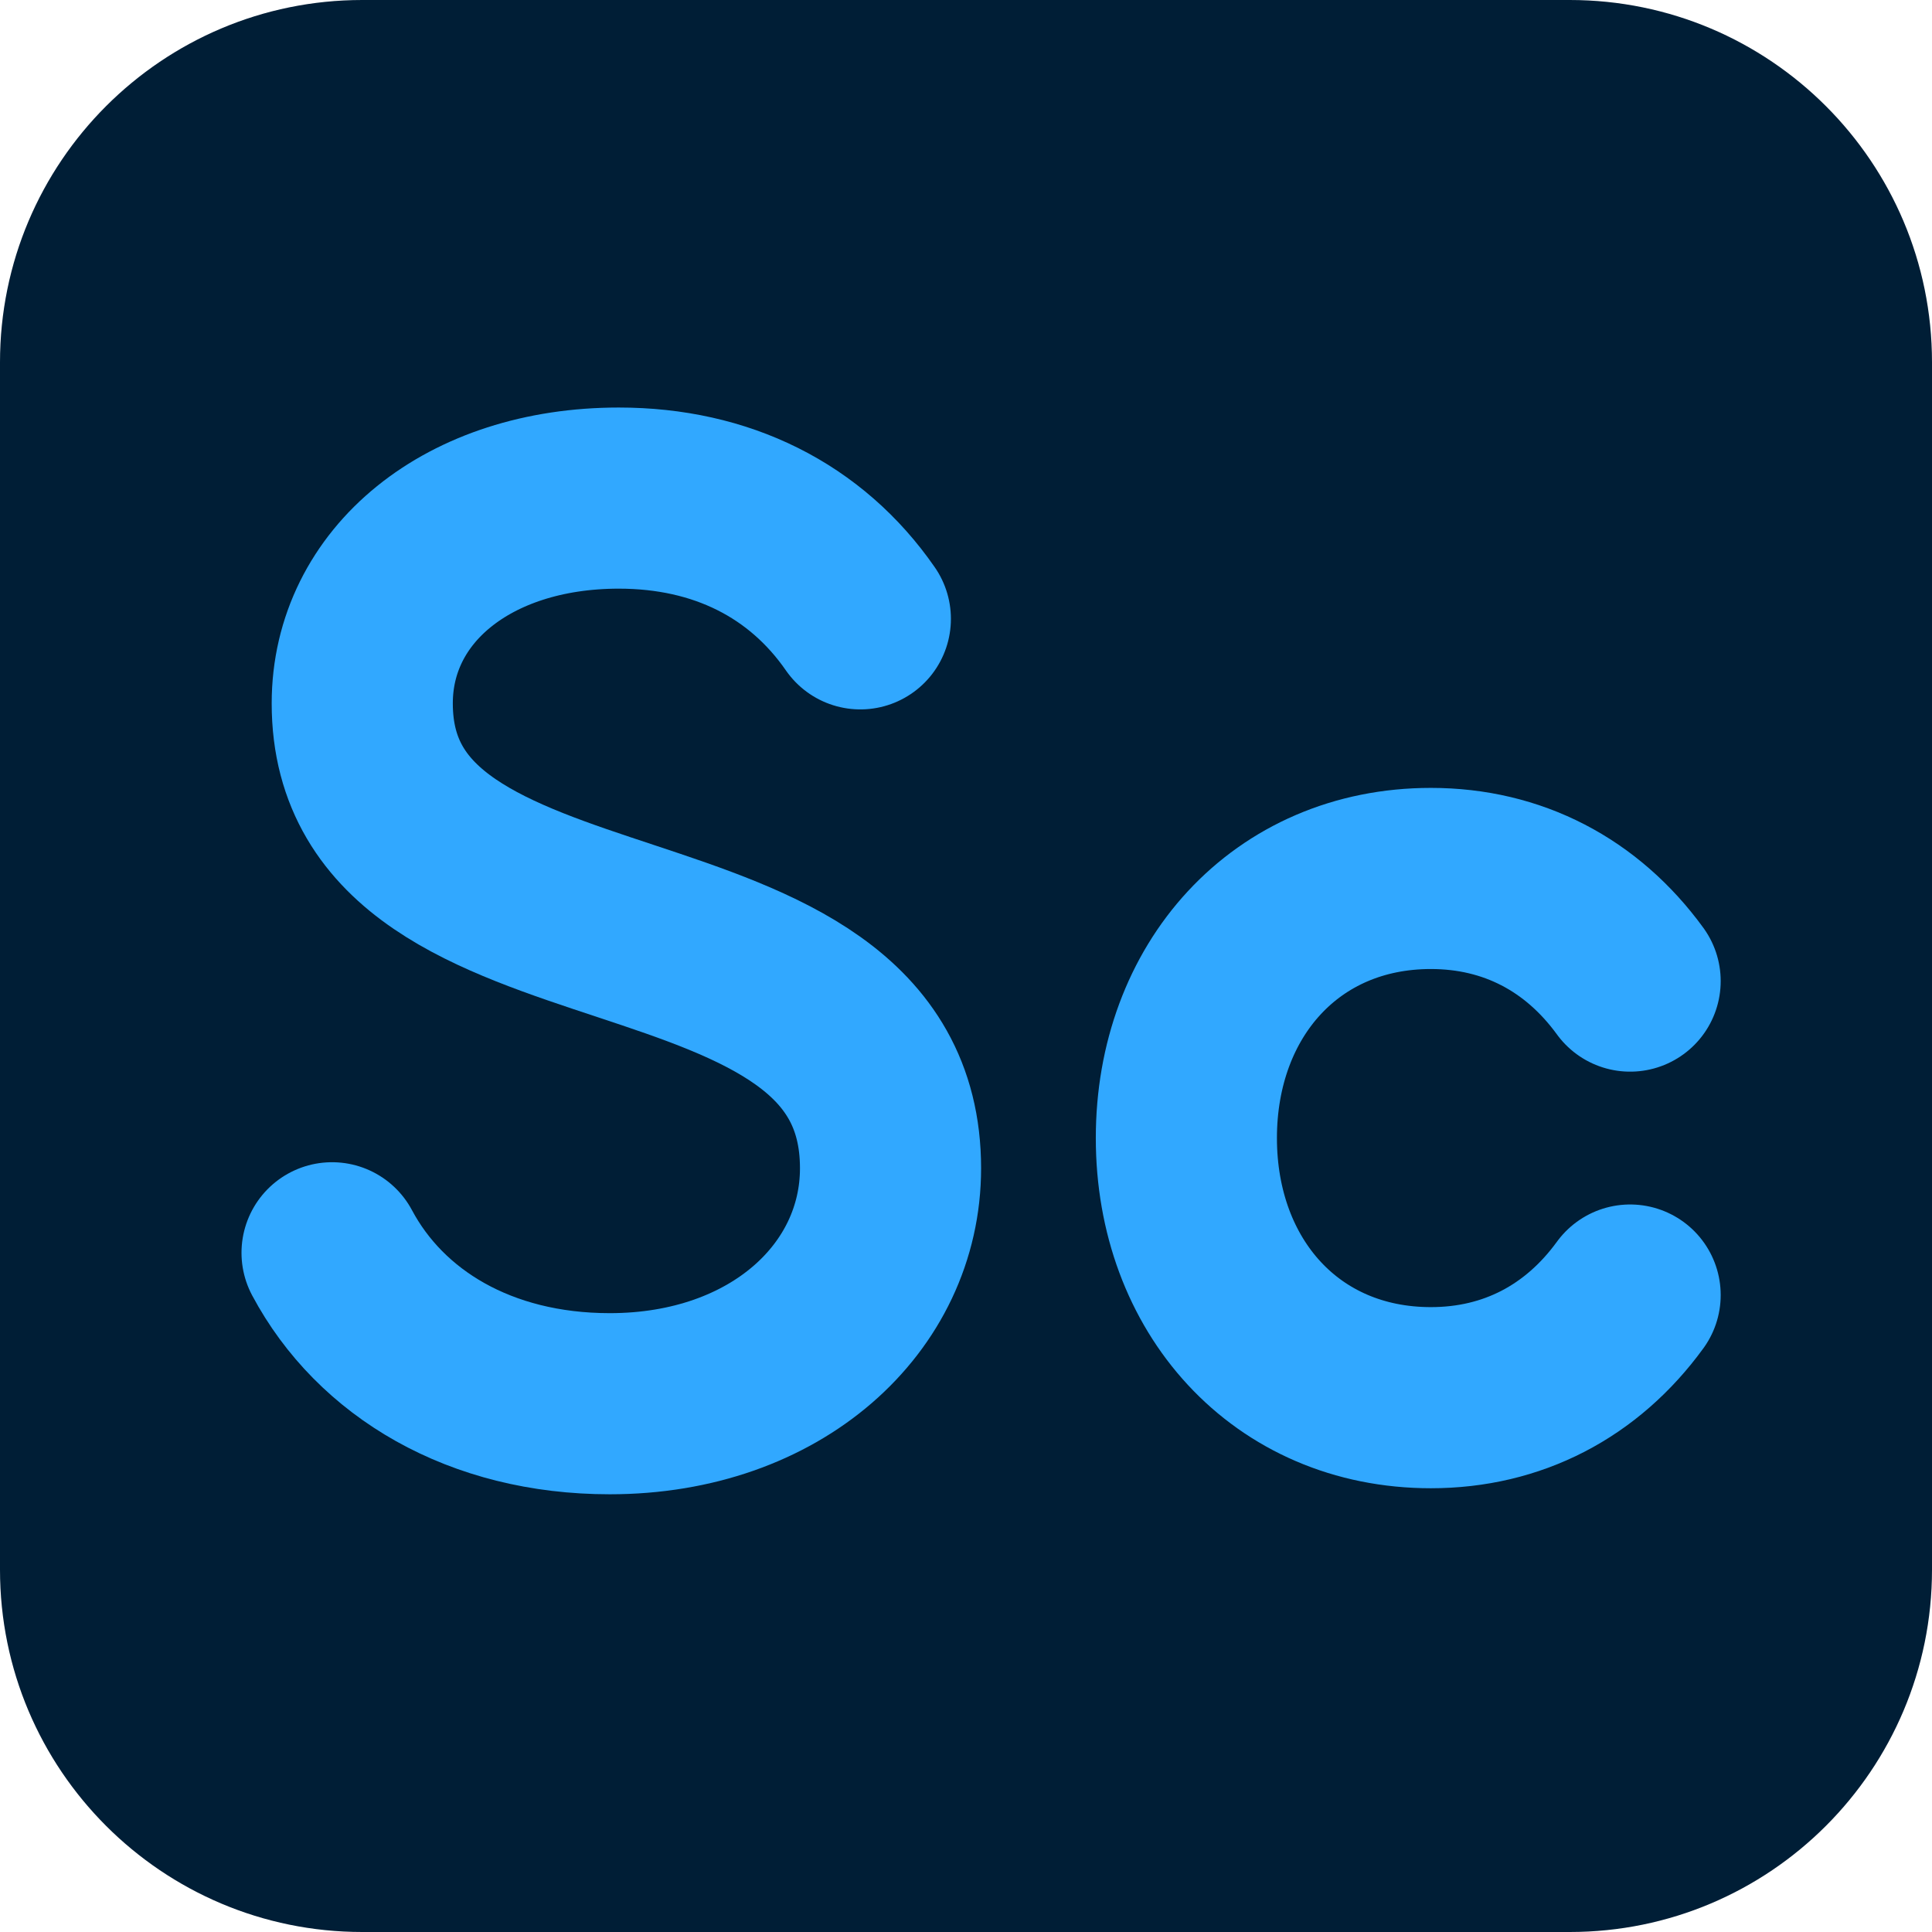
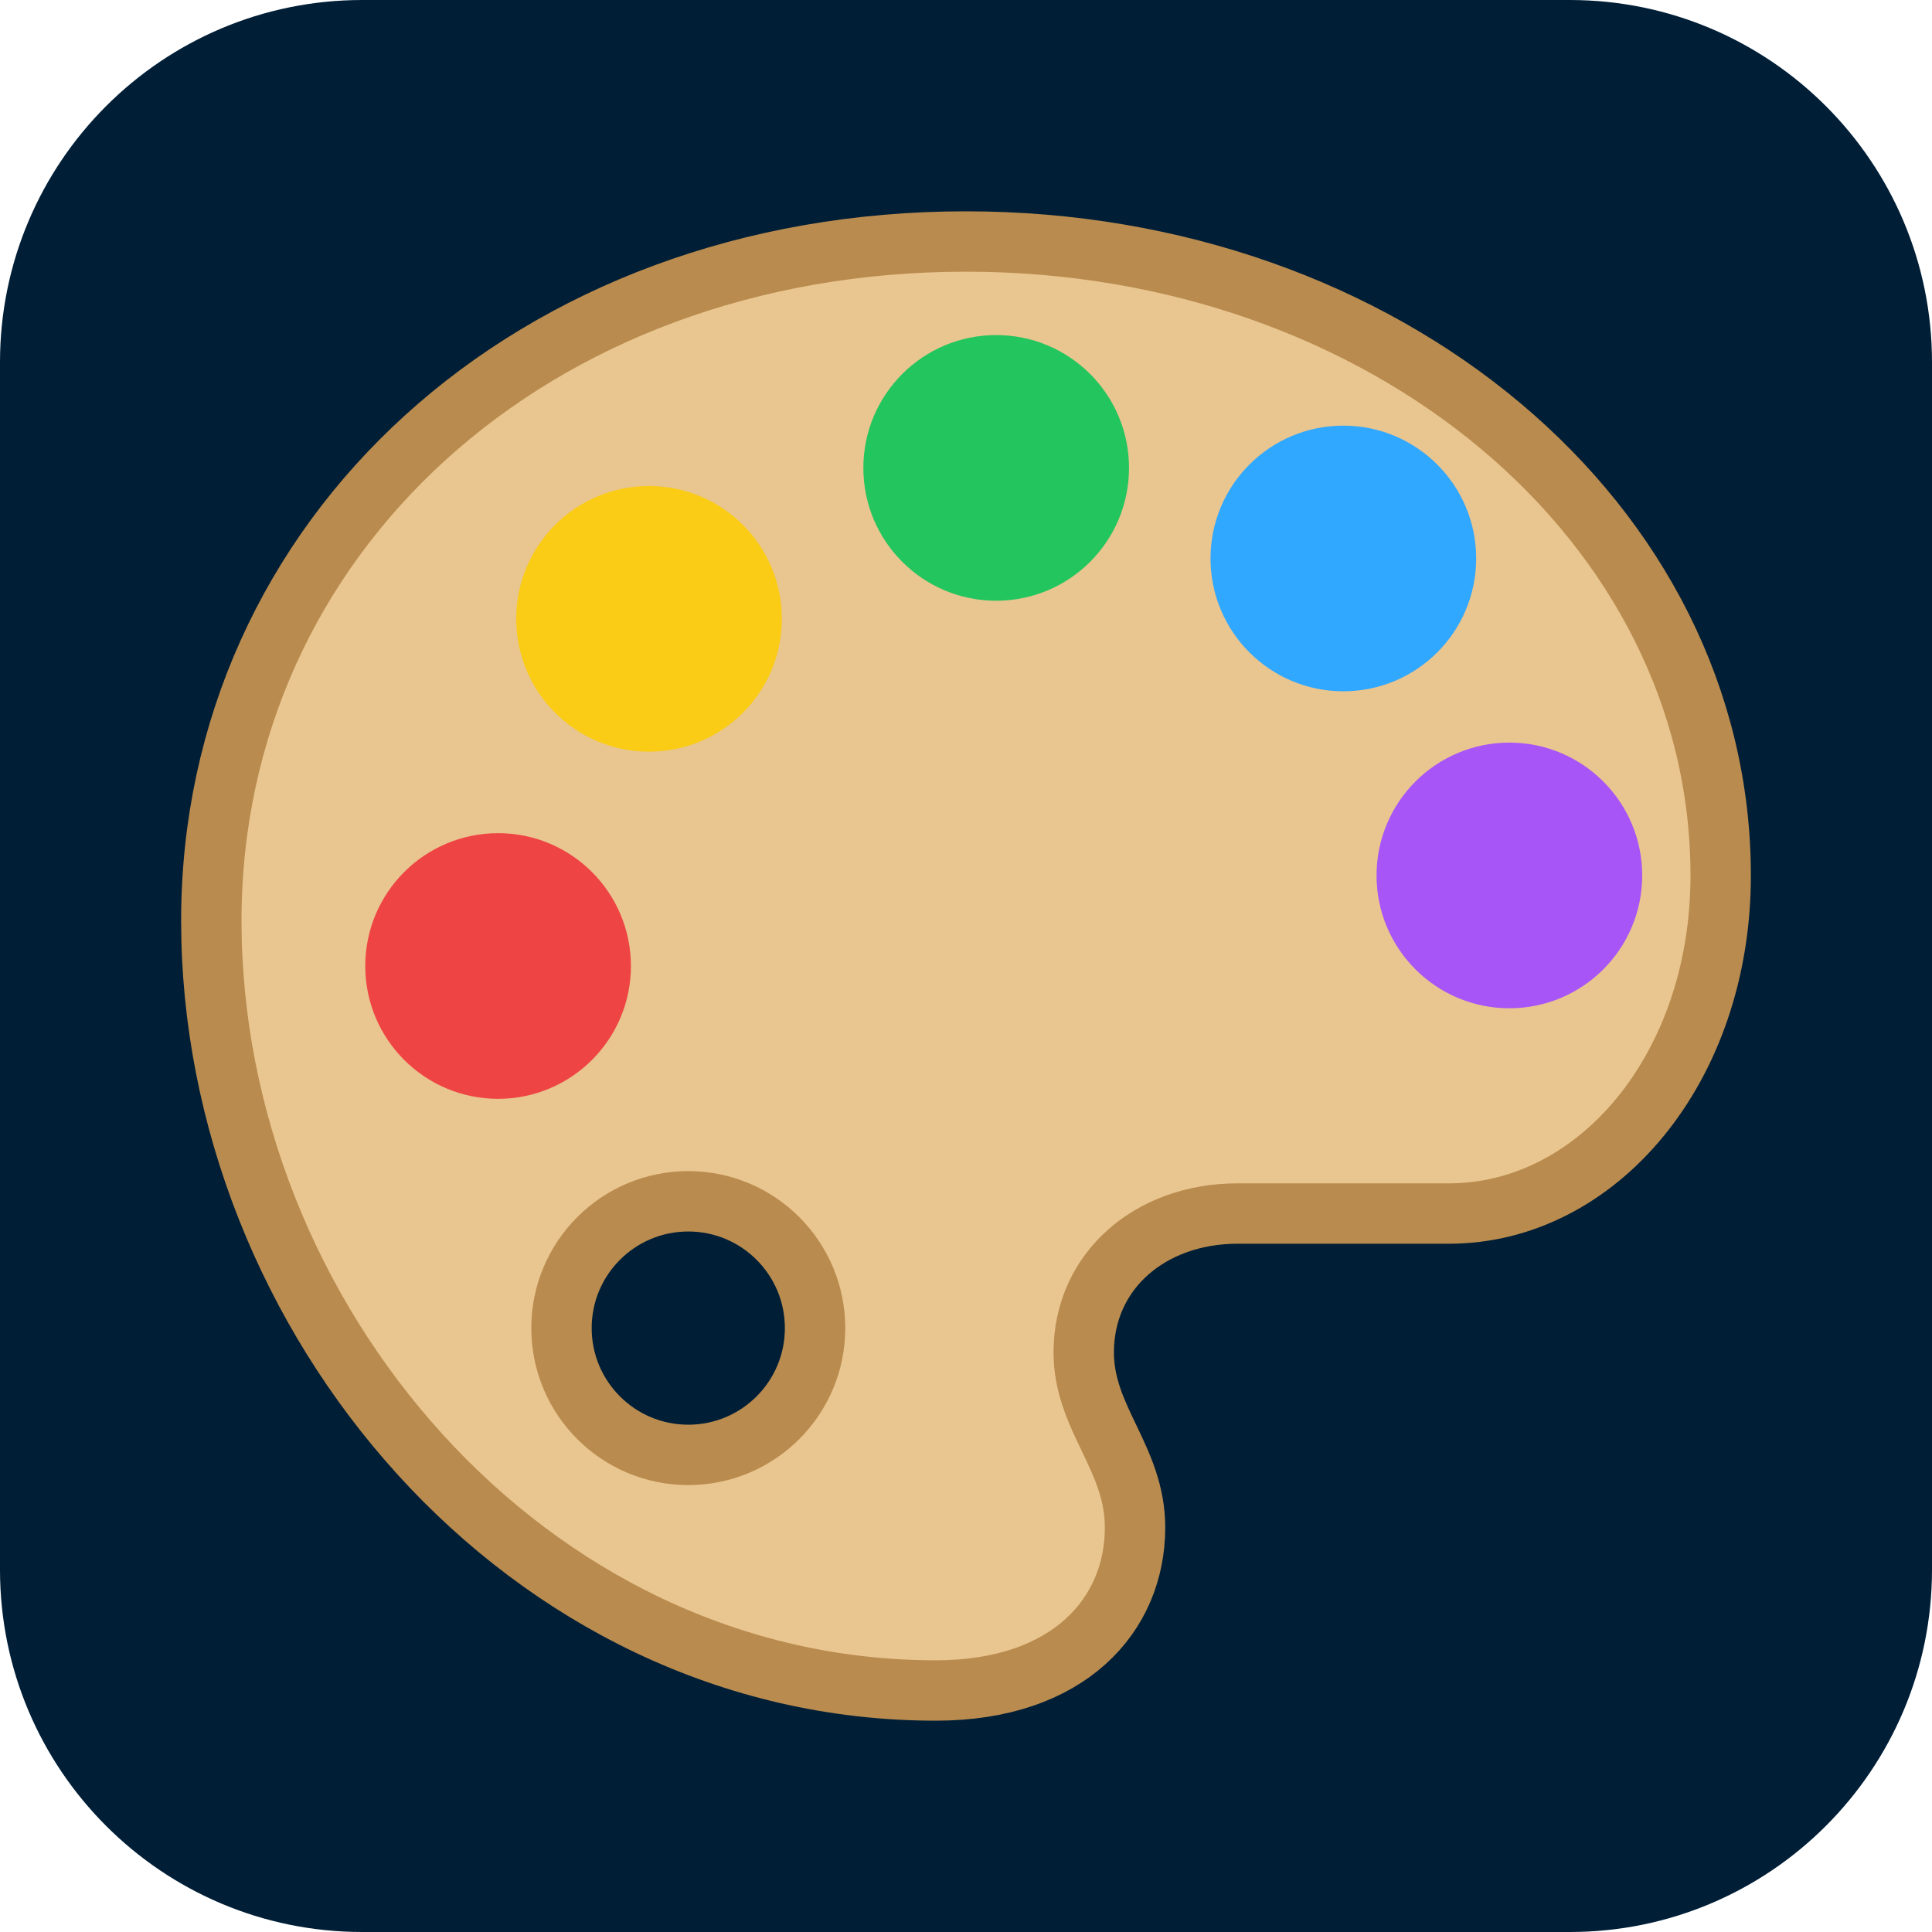
<svg xmlns="http://www.w3.org/2000/svg" viewBox="0 0 64 64">
  <rect width="64" height="64" rx="12" fill="#001e36" />
-   <g fill="none" stroke="#31a8ff" stroke-width="6" stroke-linecap="round" stroke-linejoin="round">
-     <path transform="translate(-1.5 0)" d="M30 20.5c-1.8-2.6-4.6-4-8-4-5 0-8.5 2.9-8.5 6.8 0 9.4 17.5 5.6 17.5 15.4 0 4.3-3.8 7.8-9.3 7.8-4.3 0-7.6-2-9.2-5" />
-     <path transform="translate(2 0)" d="M52 32.5c-1.6-2.2-3.9-3.4-6.6-3.4-4.8 0-8.1 3.7-8.1 8.6s3.3 8.6 8.1 8.6c2.7 0 5-1.2 6.6-3.4" />
-   </g>
+   <path fill="#e9c58f" stroke="#b98b4e" stroke-width="2" fill-rule="evenodd" d="M32 8C17.6 8 7 17.8 7 30.5 7 43.6 17.4 56 31 56c4.4 0 6.6-2.5 6.6-5.4 0-2.3-1.7-3.6-1.7-5.8 0-2.7 2.2-4.6 5.1-4.6h7C52.9 40.2 57 35.4 57 29 57 17.3 45.9 8 32 8zM27 44a4.2 4.2 0 1 1 0-.01z" />
+   <circle cx="16.5" cy="32" r="4.4" fill="#ef4444" />
+   <circle cx="21.5" cy="20.5" r="4.4" fill="#facc15" />
+   <circle cx="33" cy="15.5" r="4.4" fill="#22c55e" />
+   <circle cx="44.5" cy="18.5" r="4.4" fill="#31a8ff" />
+   <circle cx="50" cy="29" r="4.4" fill="#a855f7" />
</svg>
